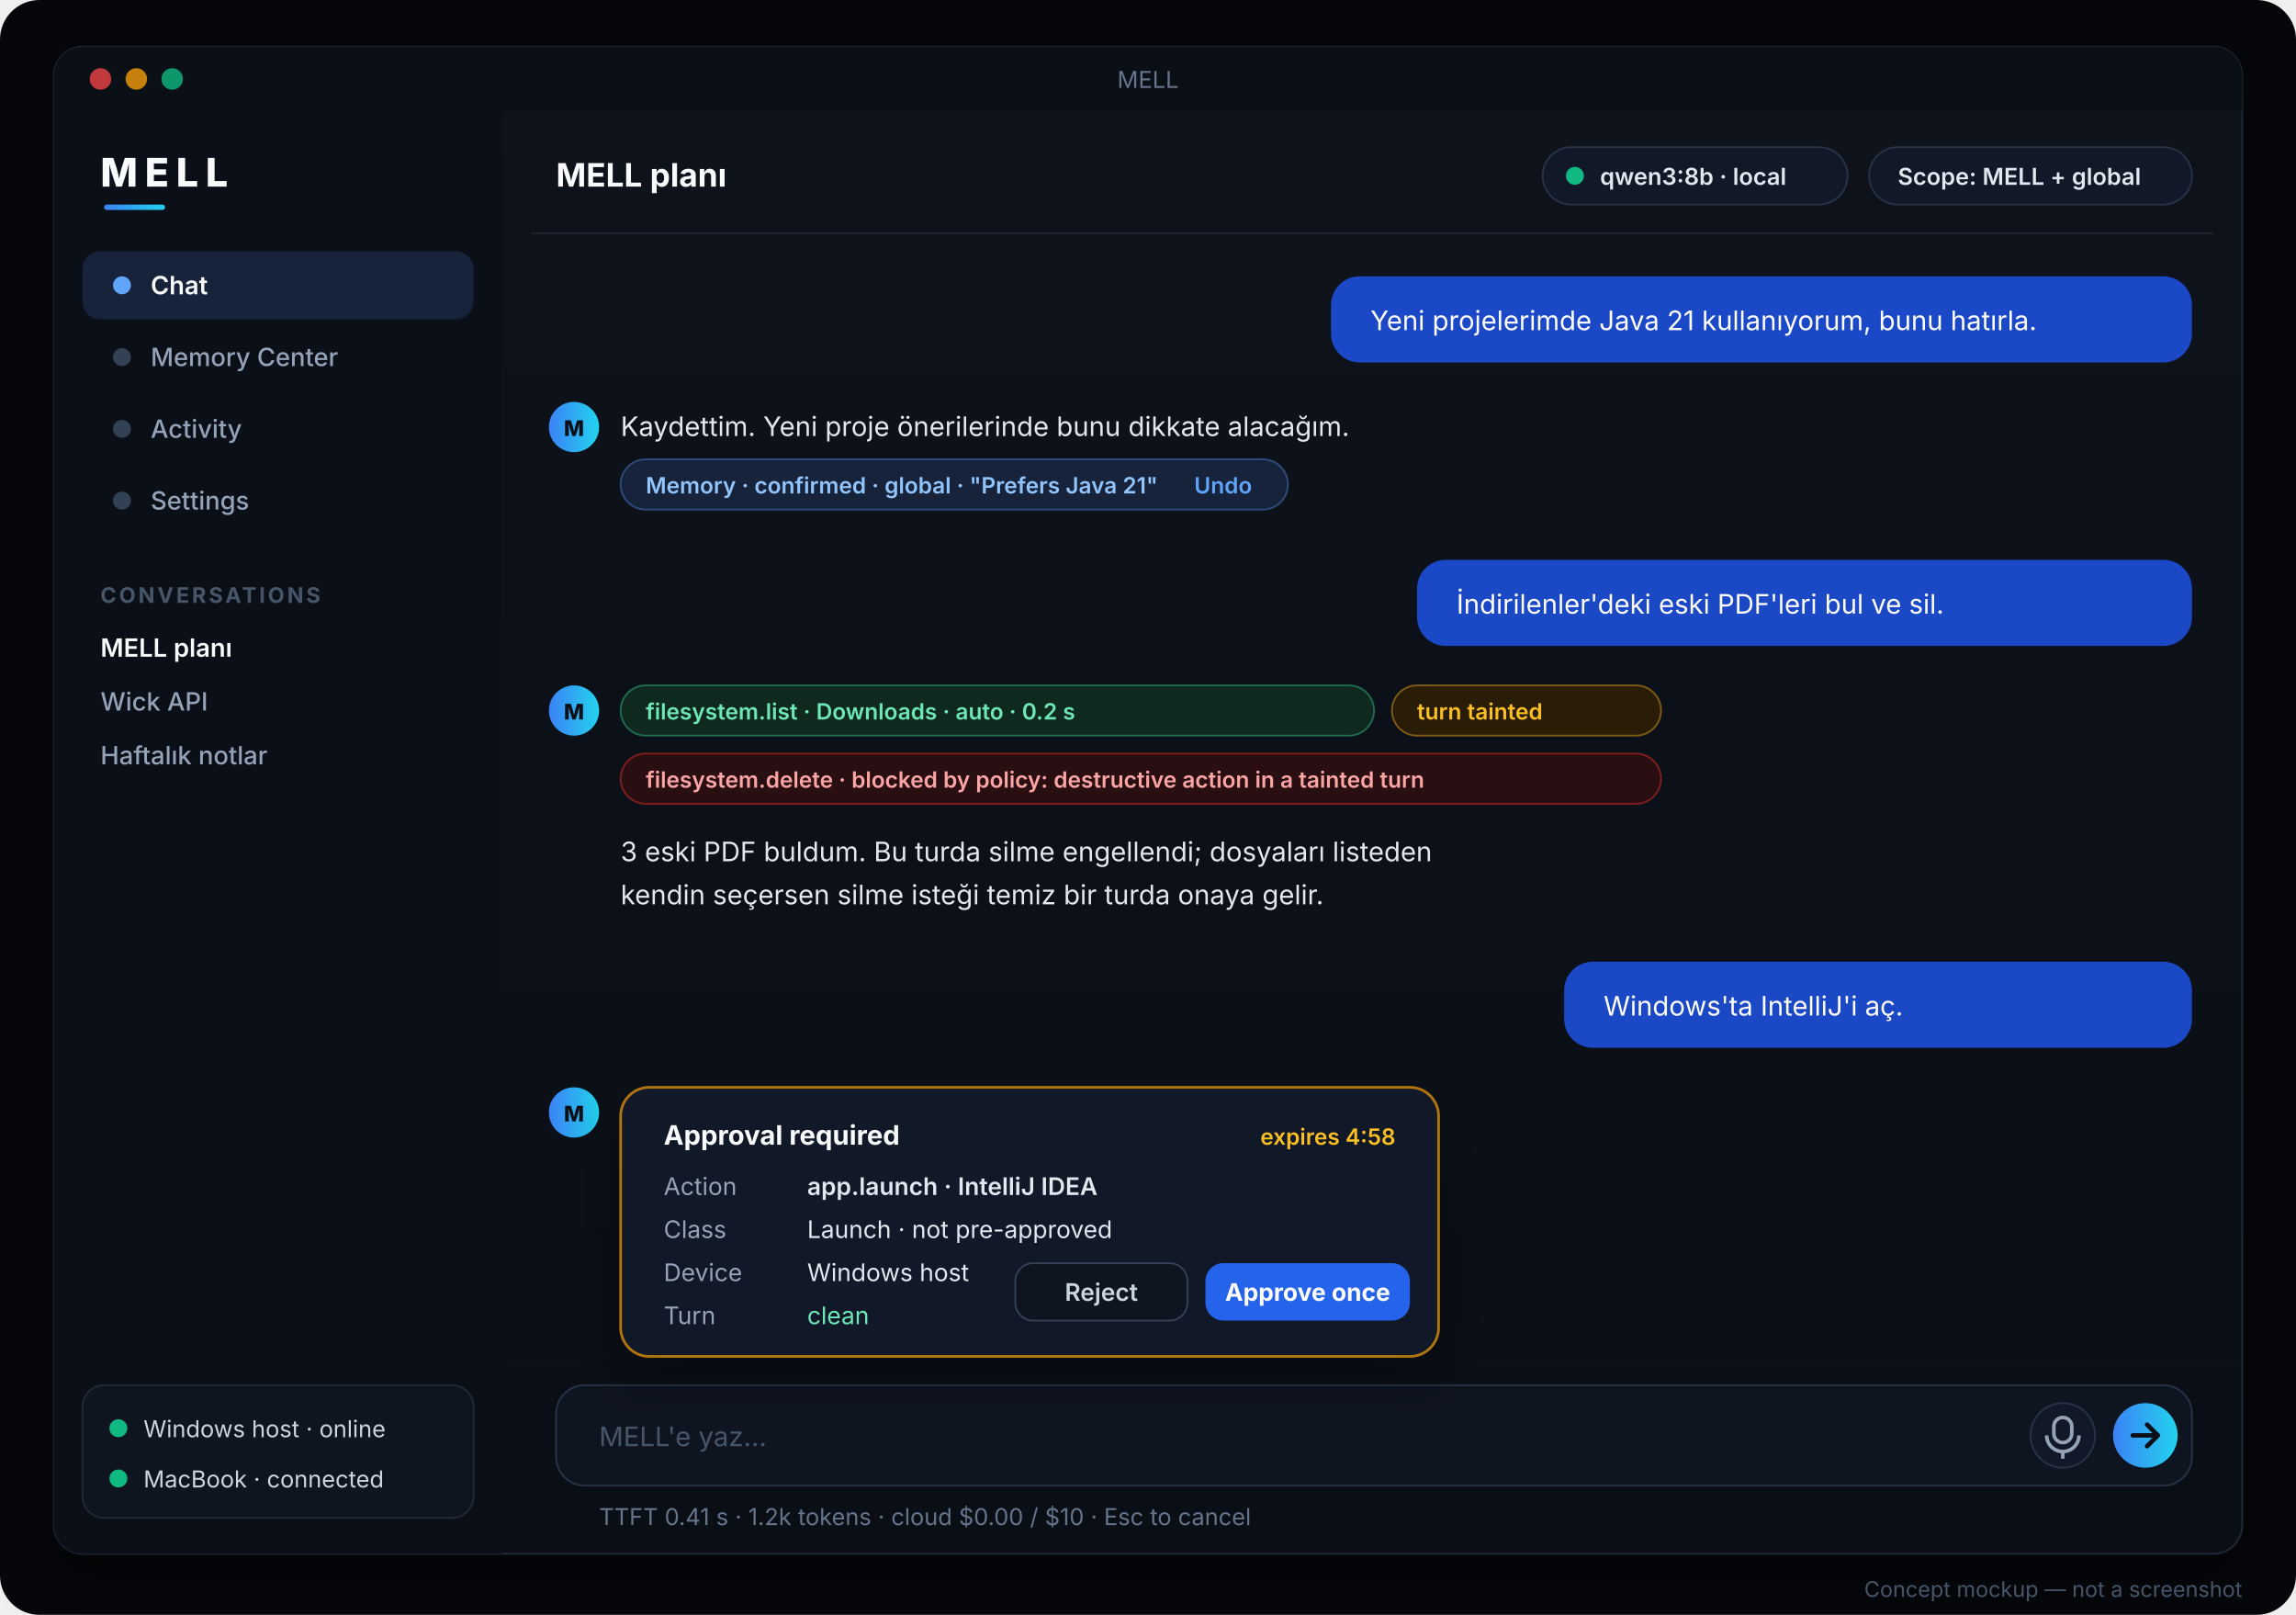
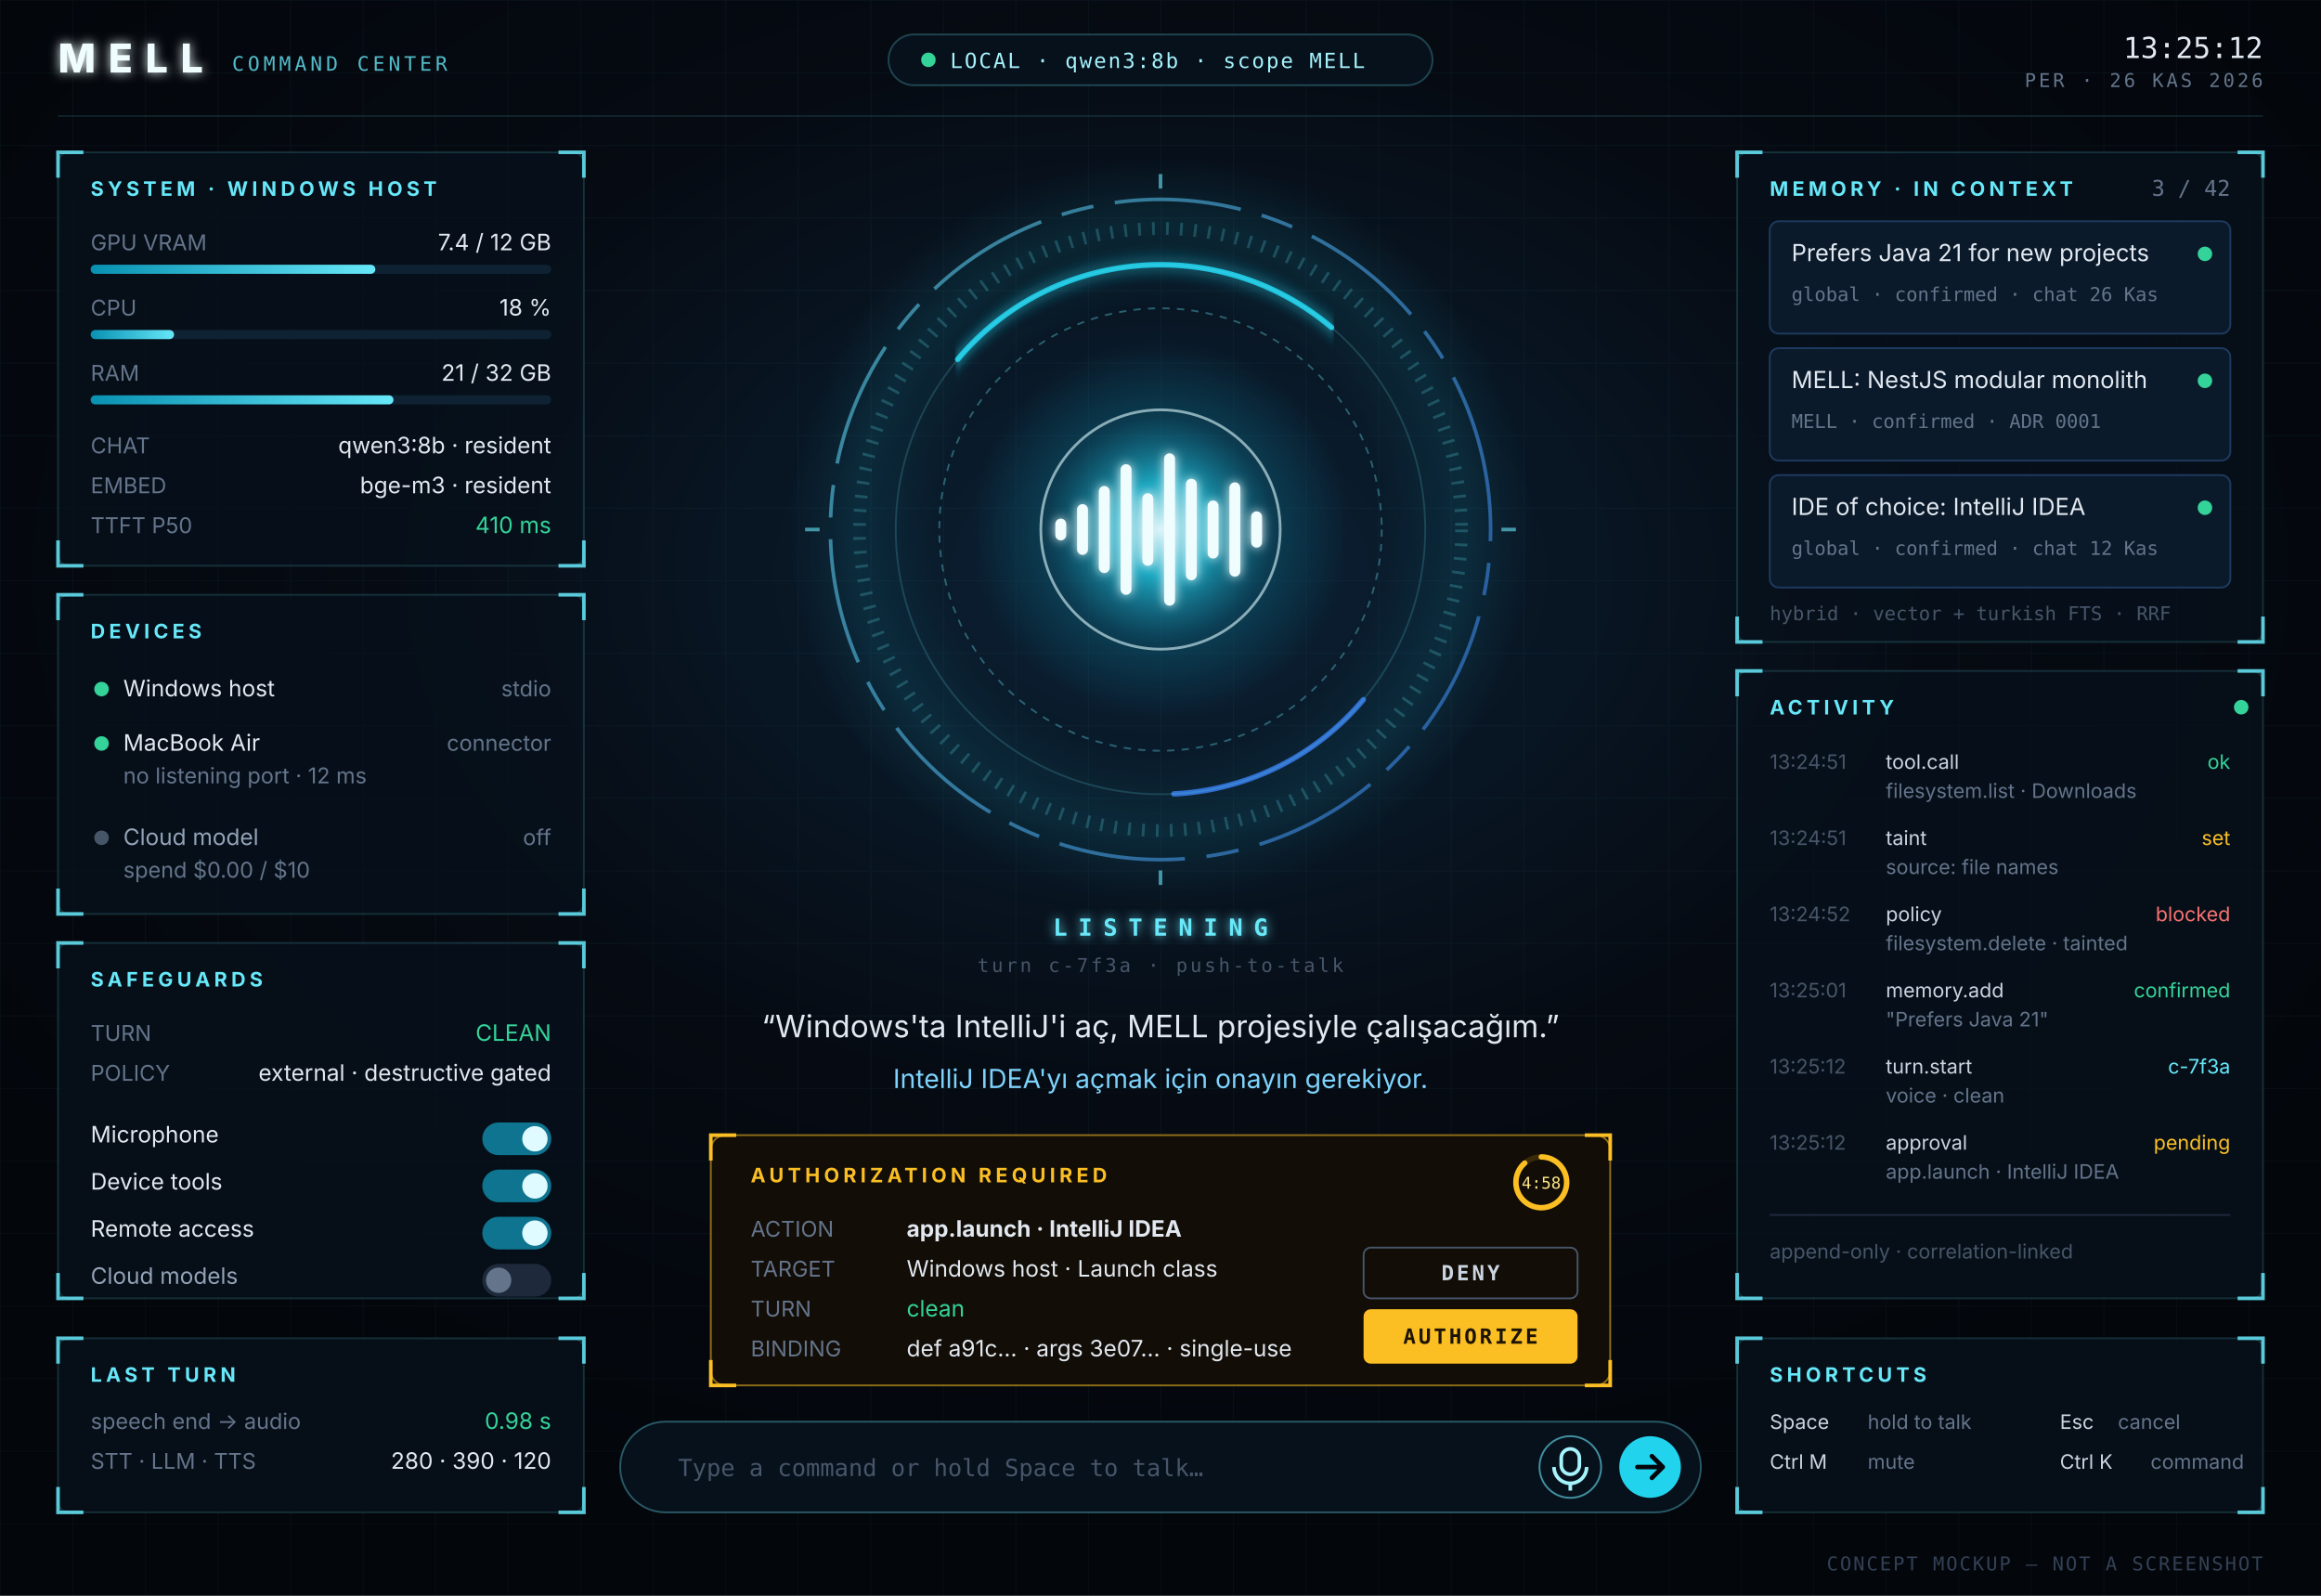
- <svg xmlns="http://www.w3.org/2000/svg" width="1280" height="900" viewBox="0 0 1280 900" role="img" aria-labelledby="t d">
+ <svg xmlns="http://www.w3.org/2000/svg" width="1280" height="880" viewBox="0 0 1280 880" role="img" aria-labelledby="t d">
  <defs>
-     <linearGradient id="win" x1="0" y1="0" x2="0" y2="1">
-       <stop offset="0" stop-color="#0e131c" />
-       <stop offset="1" stop-color="#0a0e15" />
+     <radialGradient id="bgGlow" cx="0.5" cy="0.36" r="0.6">
+       <stop offset="0" stop-color="#0b2236" />
+       <stop offset="0.55" stop-color="#060b13" />
+       <stop offset="1" stop-color="#03060b" />
+     </radialGradient>
+     <radialGradient id="core" cx="0.5" cy="0.5" r="0.5">
+       <stop offset="0" stop-color="#e0fbff" stop-opacity="0.95" />
+       <stop offset="0.25" stop-color="#22d3ee" stop-opacity="0.75" />
+       <stop offset="0.6" stop-color="#0e7490" stop-opacity="0.35" />
+       <stop offset="1" stop-color="#0e7490" stop-opacity="0" />
+     </radialGradient>
+     <radialGradient id="halo" cx="0.5" cy="0.5" r="0.5">
+       <stop offset="0.6" stop-color="#22d3ee" stop-opacity="0" />
+       <stop offset="0.82" stop-color="#22d3ee" stop-opacity="0.10" />
+       <stop offset="1" stop-color="#22d3ee" stop-opacity="0" />
+     </radialGradient>
+     <linearGradient id="ring" x1="0" y1="0" x2="1" y2="1">
+       <stop offset="0" stop-color="#67e8f9" />
+       <stop offset="1" stop-color="#3b82f6" />
    </linearGradient>
-     <linearGradient id="accent" x1="0" y1="0" x2="1" y2="0">
-       <stop offset="0" stop-color="#3b82f6" />
-       <stop offset="1" stop-color="#22d3ee" />
+     <linearGradient id="bar" x1="0" y1="0" x2="1" y2="0">
+       <stop offset="0" stop-color="#0891b2" />
+       <stop offset="1" stop-color="#67e8f9" />
    </linearGradient>
-     <filter id="shadow" x="-10%" y="-10%" width="120%" height="130%">
-       <feDropShadow dx="0" dy="12" stdDeviation="16" flood-color="#000" flood-opacity="0.55" />
+     <pattern id="grid" width="40" height="40" patternUnits="userSpaceOnUse">
+       <path d="M40 0H0V40" fill="none" stroke="#67e8f9" stroke-opacity="0.035" />
+     </pattern>
+     <filter id="glow" x="-50%" y="-50%" width="200%" height="200%">
+       <feGaussianBlur stdDeviation="3" result="b" />
+       <feMerge>
+         <feMergeNode in="b" />
+         <feMergeNode in="SourceGraphic" />
+       </feMerge>
    </filter>
  </defs>
  <style>
    text { font-family: Inter, 'Segoe UI', 'Helvetica Neue', 'DejaVu Sans', Arial, sans-serif; }
-     .muted { fill: #64748b; font-size: 13px; }
-     .nav   { fill: #94a3b8; font-size: 14px; font-weight: 500; }
-     .navA  { fill: #f8fafc; font-size: 14px; font-weight: 600; }
-     .msg   { fill: #e2e8f0; font-size: 15px; }
-     .chipT { font-size: 12.5px; font-weight: 600; }
-     .h     { fill: #f8fafc; font-size: 15px; font-weight: 700; }
+     .mono  { font-family: 'JetBrains Mono', 'SF Mono', Consolas, 'DejaVu Sans Mono', monospace; }
+     .ph    { font-size: 11px; font-weight: 700; letter-spacing: 2.2px; fill: #67e8f9; }
+     .lbl   { font-size: 12px; fill: #64748b; }
+     .val   { font-size: 12.5px; fill: #e2e8f0; }
+     .ok    { fill: #34d399; }
+     .warn  { fill: #fbbf24; }
+     .bad   { fill: #f87171; }
+     .dim   { fill: #475569; }
+     .panel { fill: #07111c; fill-opacity: 0.78; stroke: #67e8f9; stroke-opacity: 0.16; }
+     .corner{ fill: none; stroke: #67e8f9; stroke-width: 2; stroke-opacity: 0.85; }
  </style>
-   <rect width="1280" height="900" rx="22" fill="#05070b" />
-   <rect x="30" y="26" width="1220" height="840" rx="16" fill="#000" filter="url(#shadow)" />
-   <rect x="30" y="26" width="1220" height="840" rx="16" fill="url(#win)" stroke="#1f2937" />
-   <path d="M46 26h1188a16 16 0 0 1 16 16v20H30V42a16 16 0 0 1 16-16z" fill="#0b0f16" />
-   <circle cx="56" cy="44" r="6" fill="#ef4444" fill-opacity="0.8" />
-   <circle cx="76" cy="44" r="6" fill="#f59e0b" fill-opacity="0.8" />
-   <circle cx="96" cy="44" r="6" fill="#10b981" fill-opacity="0.8" />
-   <text x="640" y="49" text-anchor="middle" class="muted">MELL</text>
-   <path d="M30 62H280V866H46a16 16 0 0 1-16-16z" fill="#0b1018" />
-   <text x="56" y="104" style="font-size:22px;font-weight:800;letter-spacing:4px;fill:#f8fafc">MELL</text>
-   <rect x="58" y="114" width="34" height="3" rx="1.5" fill="url(#accent)" />
-   <rect x="46" y="140" width="218" height="38" rx="10" fill="#16233b" />
-   <circle cx="68" cy="159" r="5" fill="#60a5fa" />
-   <text x="84" y="164" class="navA">Chat</text>
-   <circle cx="68" cy="199" r="5" fill="#334155" />
-   <text x="84" y="204" class="nav">Memory Center</text>
-   <circle cx="68" cy="239" r="5" fill="#334155" />
-   <text x="84" y="244" class="nav">Activity</text>
-   <circle cx="68" cy="279" r="5" fill="#334155" />
-   <text x="84" y="284" class="nav">Settings</text>
-   <text x="56" y="336" style="font-size:12px;font-weight:700;letter-spacing:1.5px;fill:#475569">CONVERSATIONS</text>
-   <text x="56" y="366" class="navA">MELL planı</text>
-   <text x="56" y="396" class="nav">Wick API</text>
-   <text x="56" y="426" class="nav">Haftalık notlar</text>
-   <rect x="46" y="772" width="218" height="74" rx="12" fill="#0f1520" stroke="#1f2937" />
-   <circle cx="66" cy="796" r="5" fill="#10b981" />
-   <text x="80" y="801" style="font-size:13px;fill:#cbd5e1">Windows host · online</text>
-   <circle cx="66" cy="824" r="5" fill="#10b981" />
-   <text x="80" y="829" style="font-size:13px;fill:#cbd5e1">MacBook · connected</text>
-   <text x="310" y="104" style="font-size:18px;font-weight:700;fill:#f8fafc">MELL planı</text>
-   <g transform="translate(860 82)">
-     <rect width="170" height="32" rx="16" fill="#111827" stroke="#263246" />
-     <circle cx="18" cy="16" r="5" fill="#10b981" />
-     <text x="32" y="21" style="font-size:13px;font-weight:600;fill:#e2e8f0">qwen3:8b · local</text>
-   </g>
-   <g transform="translate(1042 82)">
-     <rect width="180" height="32" rx="16" fill="#111827" stroke="#263246" />
-     <text x="16" y="21" style="font-size:13px;font-weight:600;fill:#e2e8f0">Scope: MELL + global</text>
-   </g>
-   <path d="M296 130H1234" stroke="#1a2230" />
-   <rect x="742" y="154" width="480" height="48" rx="16" fill="#1d4ed8" fill-opacity="0.9" />
-   <text x="764" y="184" class="msg" style="fill:#fff">Yeni projelerimde Java 21 kullanıyorum, bunu hatırla.</text>
-   <circle cx="320" cy="238" r="14" fill="url(#accent)" />
-   <text x="320" y="243" text-anchor="middle" style="font-size:12px;font-weight:800;fill:#0b0f17">M</text>
-   <text x="346" y="243" class="msg">Kaydettim. Yeni proje önerilerinde bunu dikkate alacağım.</text>
-   <g transform="translate(346 256)">
-     <rect width="372" height="28" rx="14" fill="#16233b" stroke="#2d4a7a" />
-     <text x="14" y="19" class="chipT" style="fill:#93c5fd">Memory · confirmed · global · "Prefers Java 21"</text>
-     <text x="352" y="19" text-anchor="end" class="chipT" style="fill:#60a5fa">Undo</text>
-   </g>
-   <rect x="790" y="312" width="432" height="48" rx="16" fill="#1d4ed8" fill-opacity="0.9" />
-   <text x="812" y="342" class="msg" style="fill:#fff">İndirilenler'deki eski PDF'leri bul ve sil.</text>
-   <circle cx="320" cy="396" r="14" fill="url(#accent)" />
-   <text x="320" y="401" text-anchor="middle" style="font-size:12px;font-weight:800;fill:#0b0f17">M</text>
-   <g transform="translate(346 382)">
-     <rect width="420" height="28" rx="14" fill="#10291f" stroke="#1f6b4f" />
-     <text x="14" y="19" class="chipT" style="fill:#6ee7b7">filesystem.list · Downloads · auto · 0.2 s</text>
-   </g>
-   <g transform="translate(776 382)">
-     <rect width="150" height="28" rx="14" fill="#2a1d08" stroke="#7c5a12" />
-     <text x="14" y="19" class="chipT" style="fill:#fbbf24">turn tainted</text>
-   </g>
-   <g transform="translate(346 420)">
-     <rect width="580" height="28" rx="14" fill="#2a0f12" stroke="#7f1d1d" />
-     <text x="14" y="19" class="chipT" style="fill:#fca5a5">filesystem.delete · blocked by policy: destructive action in a tainted turn</text>
-   </g>
-   <text x="346" y="480" class="msg">3 eski PDF buldum. Bu turda silme engellendi; dosyaları listeden</text>
-   <text x="346" y="504" class="msg">kendin seçersen silme isteği temiz bir turda onaya gelir.</text>
-   <rect x="872" y="536" width="350" height="48" rx="16" fill="#1d4ed8" fill-opacity="0.9" />
-   <text x="894" y="566" class="msg" style="fill:#fff">Windows'ta IntelliJ'i aç.</text>
-   <rect x="310" y="772" width="912" height="56" rx="16" fill="#0f1520" stroke="#263246" />
-   <text x="334" y="806" style="font-size:15px;fill:#475569">MELL'e yaz…</text>
-   <circle cx="1150" cy="800" r="18" fill="#111827" stroke="#263246" />
-   <rect x="1145" y="790" width="10" height="14" rx="5" fill="none" stroke="#94a3b8" stroke-width="2" />
-   <path d="M1141 800a9 9 0 0 0 18 0M1150 809v4" fill="none" stroke="#94a3b8" stroke-width="2" />
-   <circle cx="1196" cy="800" r="18" fill="url(#accent)" />
-   <path d="M1189 800h13M1197 794l6 6-6 6" fill="none" stroke="#0b0f17" stroke-width="2.5" stroke-linecap="round" stroke-linejoin="round" />
-   <text x="334" y="850" class="muted">TTFT 0.41 s · 1.2k tokens · cloud $0.00 / $10 · Esc to cancel</text>
-   <circle cx="320" cy="620" r="14" fill="url(#accent)" />
-   <text x="320" y="625" text-anchor="middle" style="font-size:12px;font-weight:800;fill:#0b0f17">M</text>
-   <rect x="346" y="606" width="456" height="150" rx="16" fill="#000" filter="url(#shadow)" opacity="0.6" />
-   <rect x="346" y="606" width="456" height="150" rx="16" fill="#111827" stroke="#f59e0b" stroke-opacity="0.7" stroke-width="1.5" />
-   <text x="370" y="638" class="h">Approval required</text>
-   <text x="778" y="638" text-anchor="end" style="font-size:12.5px;font-weight:600;fill:#fbbf24">expires 4:58</text>
-   <text x="370" y="666" style="font-size:13.5px;fill:#94a3b8">Action</text>
-   <text x="450" y="666" style="font-size:13.5px;fill:#e2e8f0;font-weight:600">app.launch · IntelliJ IDEA</text>
-   <text x="370" y="690" style="font-size:13.5px;fill:#94a3b8">Class</text>
-   <text x="450" y="690" style="font-size:13.5px;fill:#e2e8f0">Launch · not pre-approved</text>
-   <text x="370" y="714" style="font-size:13.5px;fill:#94a3b8">Device</text>
-   <text x="450" y="714" style="font-size:13.5px;fill:#e2e8f0">Windows host</text>
-   <text x="370" y="738" style="font-size:13.5px;fill:#94a3b8">Turn</text>
-   <text x="450" y="738" style="font-size:13.5px;fill:#6ee7b7">clean</text>
-   <rect x="566" y="704" width="96" height="32" rx="10" fill="#0f1520" stroke="#334155" />
-   <text x="614" y="725" text-anchor="middle" style="font-size:13.5px;font-weight:600;fill:#cbd5e1">Reject</text>
-   <rect x="672" y="704" width="114" height="32" rx="10" fill="#2563eb" />
-   <text x="729" y="725" text-anchor="middle" style="font-size:13.5px;font-weight:700;fill:#fff">Approve once</text>
-   <text x="1250" y="890" text-anchor="end" style="font-size:12px;fill:#475569">Concept mockup — not a screenshot</text>
+   <rect width="1280" height="880" fill="url(#bgGlow)" />
+   <rect width="1280" height="880" fill="url(#grid)" />
+   <text x="32" y="40" style="font-size:22px;font-weight:800;letter-spacing:7px;fill:#f0fdff" filter="url(#glow)">MELL</text>
+   <text x="128" y="39" class="mono" style="font-size:11px;letter-spacing:2px;fill:#67e8f9;opacity:0.8">COMMAND CENTER</text>
+   <g transform="translate(640 34)">
+     <rect x="-150" y="-15" width="300" height="28" rx="14" fill="#07111c" stroke="#67e8f9" stroke-opacity="0.25" />
+     <circle cx="-128" cy="-1" r="4" class="ok" />
+     <text x="-116" y="3.5" class="mono" style="font-size:11.5px;fill:#a5f3fc;letter-spacing:1px">LOCAL · qwen3:8b · scope MELL</text>
+   </g>
+   <text x="1248" y="32" text-anchor="end" class="mono" style="font-size:16px;fill:#e2e8f0">13:25:12</text>
+   <text x="1248" y="48" text-anchor="end" class="mono" style="font-size:10.5px;letter-spacing:1.5px;fill:#64748b">PER · 26 KAS 2026</text>
+   <path d="M32 64H1248" stroke="#67e8f9" stroke-opacity="0.12" />
+   <rect x="32" y="84" width="290" height="228" rx="6" class="panel" />
+   <path d="M32 98V84H46M308 84H322V98M32 298V312H46M308 312H322V298" class="corner" />
+   <text x="50" y="108" class="ph">SYSTEM · WINDOWS HOST</text>
+   <g class="mono">
+     <text x="50" y="138" class="lbl">GPU VRAM</text>
+     <text x="304" y="138" text-anchor="end" class="val">7.4 / 12 GB</text>
+     <rect x="50" y="146" width="254" height="5" rx="2.5" fill="#0f2233" />
+     <rect x="50" y="146" width="157" height="5" rx="2.5" fill="url(#bar)" />
+     <text x="50" y="174" class="lbl">CPU</text>
+     <text x="304" y="174" text-anchor="end" class="val">18 %</text>
+     <rect x="50" y="182" width="254" height="5" rx="2.5" fill="#0f2233" />
+     <rect x="50" y="182" width="46" height="5" rx="2.5" fill="url(#bar)" />
+     <text x="50" y="210" class="lbl">RAM</text>
+     <text x="304" y="210" text-anchor="end" class="val">21 / 32 GB</text>
+     <rect x="50" y="218" width="254" height="5" rx="2.5" fill="#0f2233" />
+     <rect x="50" y="218" width="167" height="5" rx="2.5" fill="url(#bar)" />
+     <text x="50" y="250" class="lbl">CHAT</text>
+     <text x="304" y="250" text-anchor="end" class="val">qwen3:8b · resident</text>
+     <text x="50" y="272" class="lbl">EMBED</text>
+     <text x="304" y="272" text-anchor="end" class="val">bge-m3 · resident</text>
+     <text x="50" y="294" class="lbl">TTFT P50</text>
+     <text x="304" y="294" text-anchor="end" class="val ok">410 ms</text>
+   </g>
+   <rect x="32" y="328" width="290" height="176" rx="6" class="panel" />
+   <path d="M32 342V328H46M308 328H322V342M32 490V504H46M308 504H322V490" class="corner" />
+   <text x="50" y="352" class="ph">DEVICES</text>
+   <g class="mono">
+     <circle cx="56" cy="380" r="4" class="ok" />
+     <text x="68" y="384" class="val">Windows host</text>
+     <text x="304" y="384" text-anchor="end" class="lbl">stdio</text>
+     <circle cx="56" cy="410" r="4" class="ok" />
+     <text x="68" y="414" class="val">MacBook Air</text>
+     <text x="304" y="414" text-anchor="end" class="lbl">connector</text>
+     <text x="68" y="432" class="lbl">no listening port · 12 ms</text>
+     <circle cx="56" cy="462" r="4" class="dim" />
+     <text x="68" y="466" class="val" style="fill:#94a3b8">Cloud model</text>
+     <text x="304" y="466" text-anchor="end" class="lbl">off</text>
+     <text x="68" y="484" class="lbl">spend $0.00 / $10</text>
+   </g>
+   <rect x="32" y="520" width="290" height="196" rx="6" class="panel" />
+   <path d="M32 534V520H46M308 520H322V534M32 702V716H46M308 716H322V702" class="corner" />
+   <text x="50" y="544" class="ph">SAFEGUARDS</text>
+   <g class="mono">
+     <text x="50" y="574" class="lbl">TURN</text>
+     <text x="304" y="574" text-anchor="end" class="val ok">CLEAN</text>
+     <text x="50" y="596" class="lbl">POLICY</text>
+     <text x="304" y="596" text-anchor="end" class="val">external · destructive gated</text>
+   </g>
+   <g class="mono">
+     <text x="50" y="630" class="val">Microphone</text>
+     <rect x="266" y="619" width="38" height="18" rx="9" fill="#0e7490" />
+     <circle cx="295" cy="628" r="7" fill="#e0fbff" />
+     <text x="50" y="656" class="val">Device tools</text>
+     <rect x="266" y="645" width="38" height="18" rx="9" fill="#0e7490" />
+     <circle cx="295" cy="654" r="7" fill="#e0fbff" />
+     <text x="50" y="682" class="val">Remote access</text>
+     <rect x="266" y="671" width="38" height="18" rx="9" fill="#0e7490" />
+     <circle cx="295" cy="680" r="7" fill="#e0fbff" />
+     <text x="50" y="708" class="val" style="fill:#94a3b8">Cloud models</text>
+     <rect x="266" y="697" width="38" height="18" rx="9" fill="#1e293b" />
+     <circle cx="275" cy="706" r="7" fill="#64748b" />
+   </g>
+   <g transform="translate(640 292)">
+     <circle r="205" fill="url(#halo)" />
+     <circle r="182" fill="none" stroke="url(#ring)" stroke-width="2" stroke-opacity="0.55" stroke-dasharray="70 12 18 12" transform="rotate(-20)" />
+     <circle r="166" fill="none" stroke="#67e8f9" stroke-width="7" stroke-opacity="0.22" stroke-dasharray="1.5 6.2" />
+     <circle r="146" fill="none" stroke="#22d3ee" stroke-width="3" stroke-opacity="0.9" stroke-dasharray="230 688" stroke-linecap="round" transform="rotate(-140)" filter="url(#glow)" />
+     <circle r="146" fill="none" stroke="#3b82f6" stroke-width="3" stroke-opacity="0.8" stroke-dasharray="120 798" stroke-linecap="round" transform="rotate(40)" />
+     <circle r="146" fill="none" stroke="#67e8f9" stroke-width="1" stroke-opacity="0.18" />
+     <circle r="122" fill="none" stroke="#67e8f9" stroke-width="1" stroke-opacity="0.35" stroke-dasharray="4 4" />
+     <circle r="104" fill="url(#core)" />
+     <circle r="66" fill="none" stroke="#e0fbff" stroke-width="1.5" stroke-opacity="0.6" />
+     <g fill="#f0fdff" filter="url(#glow)">
+       <rect x="-58" y="-6" width="6" height="12" rx="3" />
+       <rect x="-46" y="-14" width="6" height="28" rx="3" />
+       <rect x="-34" y="-24" width="6" height="48" rx="3" />
+       <rect x="-22" y="-36" width="6" height="72" rx="3" />
+       <rect x="-10" y="-20" width="6" height="40" rx="3" />
+       <rect x="2" y="-42" width="6" height="84" rx="3" />
+       <rect x="14" y="-28" width="6" height="56" rx="3" />
+       <rect x="26" y="-16" width="6" height="32" rx="3" />
+       <rect x="38" y="-26" width="6" height="52" rx="3" />
+       <rect x="50" y="-10" width="6" height="20" rx="3" />
+     </g>
+     <g stroke="#67e8f9" stroke-opacity="0.6" stroke-width="2">
+       <path d="M0 -196V-188M0 188V196M-196 0H-188M188 0H196" />
+     </g>
+   </g>
+   <text x="640" y="516" text-anchor="middle" class="mono" style="font-size:13px;font-weight:700;letter-spacing:6px;fill:#67e8f9" filter="url(#glow)">LISTENING</text>
+   <text x="640" y="536" text-anchor="middle" class="mono" style="font-size:10.5px;letter-spacing:1.5px;fill:#475569">turn c-7f3a · push-to-talk</text>
+   <text x="640" y="572" text-anchor="middle" style="font-size:17px;fill:#e2e8f0">“Windows'ta IntelliJ'i aç, MELL projesiyle çalışacağım.”</text>
+   <text x="640" y="600" text-anchor="middle" style="font-size:14.5px;fill:#7dd3fc">IntelliJ IDEA'yı açmak için onayın gerekiyor.</text>
+   <g>
+     <rect x="392" y="626" width="496" height="138" rx="8" fill="#140f05" fill-opacity="0.85" stroke="#fbbf24" stroke-opacity="0.55" />
+     <path d="M392 640V626H406M874 626H888V640M392 750V764H406M874 764H888V750" fill="none" stroke="#fbbf24" stroke-width="2" />
+     <text x="414" y="652" class="ph" style="fill:#fbbf24">AUTHORIZATION REQUIRED</text>
+     <g transform="translate(850 652)">
+       <circle r="14" fill="none" stroke="#3a2a08" stroke-width="3" />
+       <circle r="14" fill="none" stroke="#fbbf24" stroke-width="3" stroke-dasharray="78 88" stroke-linecap="round" transform="rotate(-90)" />
+       <text y="3.5" text-anchor="middle" class="mono" style="font-size:9px;fill:#fde68a">4:58</text>
+     </g>
+     <g class="mono">
+       <text x="414" y="682" class="lbl">ACTION</text>
+       <text x="500" y="682" class="val" style="font-weight:700">app.launch · IntelliJ IDEA</text>
+       <text x="414" y="704" class="lbl">TARGET</text>
+       <text x="500" y="704" class="val">Windows host · Launch class</text>
+       <text x="414" y="726" class="lbl">TURN</text>
+       <text x="500" y="726" class="val ok">clean</text>
+       <text x="414" y="748" class="lbl">BINDING</text>
+       <text x="500" y="748" class="val">def a91c… · args 3e07… · single-use</text>
+     </g>
+     <rect x="752" y="688" width="118" height="28" rx="4" fill="none" stroke="#475569" />
+     <text x="811" y="706" text-anchor="middle" class="mono" style="font-size:11.5px;font-weight:700;letter-spacing:1.5px;fill:#cbd5e1">DENY</text>
+     <rect x="752" y="722" width="118" height="30" rx="4" fill="#fbbf24" />
+     <text x="811" y="741" text-anchor="middle" class="mono" style="font-size:11.5px;font-weight:800;letter-spacing:1.5px;fill:#1c1303">AUTHORIZE</text>
+   </g>
+   <rect x="958" y="84" width="290" height="270" rx="6" class="panel" />
+   <path d="M958 98V84H972M1234 84H1248V98M958 340V354H972M1234 354H1248V340" class="corner" />
+   <text x="976" y="108" class="ph">MEMORY · IN CONTEXT</text>
+   <text x="1230" y="108" text-anchor="end" class="mono lbl">3 / 42</text>
+   <g>
+     <rect x="976" y="122" width="254" height="62" rx="5" fill="#0a1a2a" stroke="#1e3a5f" />
+     <text x="988" y="144" style="font-size:13px;fill:#e2e8f0">Prefers Java 21 for new projects</text>
+     <text x="988" y="166" class="mono" style="font-size:10.5px;fill:#64748b">global · confirmed · chat 26 Kas</text>
+     <rect x="976" y="192" width="254" height="62" rx="5" fill="#0a1a2a" stroke="#1e3a5f" />
+     <text x="988" y="214" style="font-size:13px;fill:#e2e8f0">MELL: NestJS modular monolith</text>
+     <text x="988" y="236" class="mono" style="font-size:10.5px;fill:#64748b">MELL · confirmed · ADR 0001</text>
+     <rect x="976" y="262" width="254" height="62" rx="5" fill="#0a1a2a" stroke="#1e3a5f" />
+     <text x="988" y="284" style="font-size:13px;fill:#e2e8f0">IDE of choice: IntelliJ IDEA</text>
+     <text x="988" y="306" class="mono" style="font-size:10.5px;fill:#64748b">global · confirmed · chat 12 Kas</text>
+     <circle cx="1216" cy="140" r="4" class="ok" />
+     <circle cx="1216" cy="210" r="4" class="ok" />
+     <circle cx="1216" cy="280" r="4" class="ok" />
+   </g>
+   <text x="976" y="342" class="mono" style="font-size:10.5px;fill:#475569">hybrid · vector + turkish FTS · RRF</text>
+   <rect x="958" y="370" width="290" height="346" rx="6" class="panel" />
+   <path d="M958 384V370H972M1234 370H1248V384M958 702V716H972M1234 716H1248V702" class="corner" />
+   <text x="976" y="394" class="ph">ACTIVITY</text>
+   <circle cx="1236" cy="390" r="4" class="ok" />
+   <g class="mono" style="font-size:11px">
+     <text x="976" y="424" class="dim">13:24:51</text>
+     <text x="1040" y="424" fill="#cbd5e1">tool.call</text>
+     <text x="1230" y="424" text-anchor="end" class="ok">ok</text>
+     <text x="1040" y="440" fill="#64748b">filesystem.list · Downloads</text>
+     <text x="976" y="466" class="dim">13:24:51</text>
+     <text x="1040" y="466" fill="#cbd5e1">taint</text>
+     <text x="1230" y="466" text-anchor="end" class="warn">set</text>
+     <text x="1040" y="482" fill="#64748b">source: file names</text>
+     <text x="976" y="508" class="dim">13:24:52</text>
+     <text x="1040" y="508" fill="#cbd5e1">policy</text>
+     <text x="1230" y="508" text-anchor="end" class="bad">blocked</text>
+     <text x="1040" y="524" fill="#64748b">filesystem.delete · tainted</text>
+     <text x="976" y="550" class="dim">13:25:01</text>
+     <text x="1040" y="550" fill="#cbd5e1">memory.add</text>
+     <text x="1230" y="550" text-anchor="end" class="ok">confirmed</text>
+     <text x="1040" y="566" fill="#64748b">"Prefers Java 21"</text>
+     <text x="976" y="592" class="dim">13:25:12</text>
+     <text x="1040" y="592" fill="#cbd5e1">turn.start</text>
+     <text x="1230" y="592" text-anchor="end" fill="#67e8f9">c-7f3a</text>
+     <text x="1040" y="608" fill="#64748b">voice · clean</text>
+     <text x="976" y="634" class="dim">13:25:12</text>
+     <text x="1040" y="634" fill="#cbd5e1">approval</text>
+     <text x="1230" y="634" text-anchor="end" class="warn">pending</text>
+     <text x="1040" y="650" fill="#64748b">app.launch · IntelliJ IDEA</text>
+     <path d="M976 670H1230" stroke="#1e293b" />
+     <text x="976" y="694" fill="#475569">append-only · correlation-linked</text>
+   </g>
+   <rect x="32" y="738" width="290" height="96" rx="6" class="panel" />
+   <path d="M32 752V738H46M308 738H322V752M32 820V834H46M308 834H322V820" class="corner" />
+   <text x="50" y="762" class="ph">LAST TURN</text>
+   <g class="mono">
+     <text x="50" y="788" class="lbl">speech end → audio</text>
+     <text x="304" y="788" text-anchor="end" class="val ok">0.98 s</text>
+     <text x="50" y="810" class="lbl">STT · LLM · TTS</text>
+     <text x="304" y="810" text-anchor="end" class="val">280 · 390 · 120</text>
+   </g>
+   <rect x="958" y="738" width="290" height="96" rx="6" class="panel" />
+   <path d="M958 752V738H972M1234 738H1248V752M958 820V834H972M1234 834H1248V820" class="corner" />
+   <text x="976" y="762" class="ph">SHORTCUTS</text>
+   <g class="mono" style="font-size:11px">
+     <text x="976" y="788" fill="#cbd5e1">Space</text>
+     <text x="1030" y="788" fill="#64748b">hold to talk</text>
+     <text x="1136" y="788" fill="#cbd5e1">Esc</text>
+     <text x="1168" y="788" fill="#64748b">cancel</text>
+     <text x="976" y="810" fill="#cbd5e1">Ctrl M</text>
+     <text x="1030" y="810" fill="#64748b">mute</text>
+     <text x="1136" y="810" fill="#cbd5e1">Ctrl K</text>
+     <text x="1186" y="810" fill="#64748b">command</text>
+   </g>
+   <g>
+     <rect x="342" y="784" width="596" height="50" rx="25" fill="#07111c" stroke="#67e8f9" stroke-opacity="0.35" />
+     <text x="374" y="814" class="mono" style="font-size:13px;fill:#475569">Type a command or hold Space to talk…</text>
+     <circle cx="866" cy="809" r="17" fill="none" stroke="#67e8f9" stroke-opacity="0.6" />
+     <rect x="861" y="799" width="10" height="14" rx="5" fill="none" stroke="#a5f3fc" stroke-width="2" />
+     <path d="M857 809a9 9 0 0 0 18 0M866 818v4" fill="none" stroke="#a5f3fc" stroke-width="2" />
+     <circle cx="910" cy="809" r="17" fill="#22d3ee" />
+     <path d="M903 809h13M911 803l6 6-6 6" fill="none" stroke="#03060b" stroke-width="2.5" stroke-linecap="round" stroke-linejoin="round" />
+   </g>
+   <text x="1248" y="866" text-anchor="end" class="mono" style="font-size:10.5px;letter-spacing:1px;fill:#334155">CONCEPT MOCKUP — NOT A SCREENSHOT</text>
</svg>
